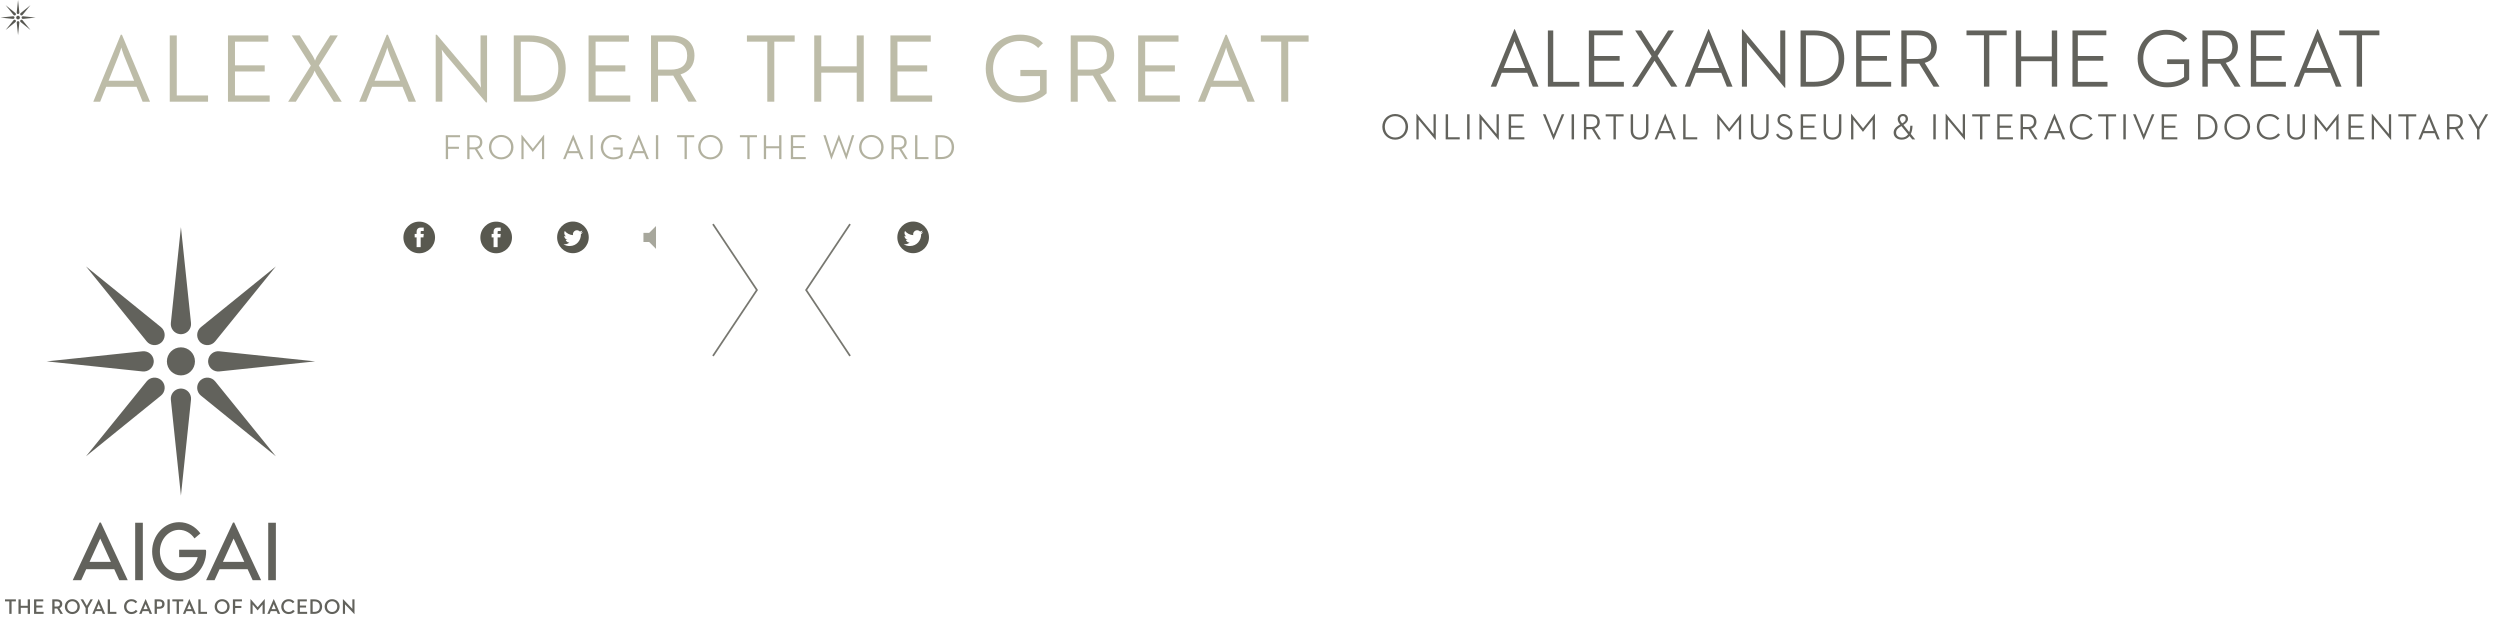
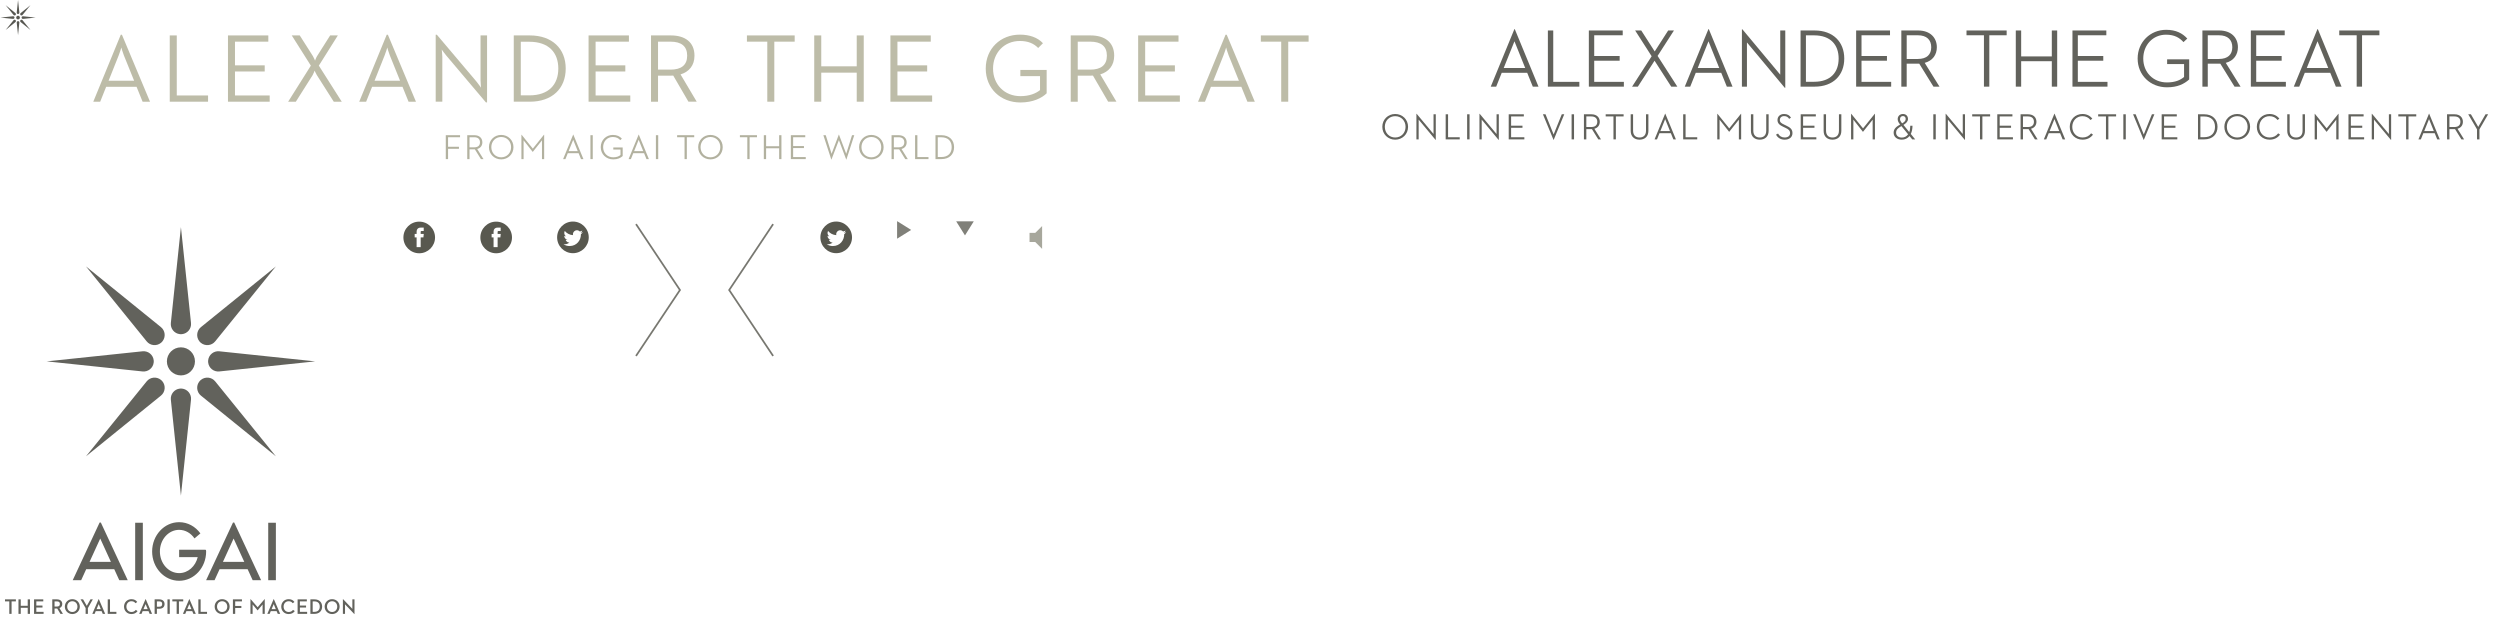
<svg xmlns="http://www.w3.org/2000/svg" version="1.1" x="0px" y="0px" viewBox="0 0 1422.274 353.485" style="enable-background:new 0 0 1422.274 353.485;" xml:space="preserve">
+   <g id="sprite_x5F_speaker">
+     <g id="graphics_5_">
+       <g>
+         <polygon style="fill:#A7A79C;" points="585.715,132.489 585.715,137.689 588.965,137.689 592.865,141.589 592.865,128.589      588.965,132.489    " />
+       </g>
+     </g>
+     <rect id="area_8_" x="579.487" y="125" style="opacity:0;fill:#CCCCCC;" width="19.778" height="20.085" />
+   </g>
+   <g id="sprite_x5F_arrow-down">
+     <g id="graphics_9_">
+       <polygon style="fill:#808079;" points="548.987,133.928 553.987,125.928 543.987,125.928   " />
+     </g>
+     <rect id="area_13_" x="543.237" y="125" style="opacity:0;fill:#CCCCCC;" width="12.25" height="9.75" />
+   </g>
+   <g id="sprite_x5F_arrow-up">
+     <g id="graphics_10_">
+       <polygon style="fill:#808079;" points="518.362,130.803 510.362,125.803 510.362,135.803   " />
+     </g>
+     <rect id="area_14_" x="509.612" y="125" style="opacity:0;fill:#CCCCCC;" width="9.625" height="11.625" />
+   </g>
  <g id="sprite_x5F_twitter">
    <g id="graphics">
-       <path style="fill:#58584F;" d="M519.502,126.043c-4.971,0-9,4.031-9,9.001c0,4.97,4.03,8.999,9,8.999c4.971,0,9-4.029,9-8.999    C528.501,130.073,524.472,126.043,519.502,126.043z M524.036,133.229c0.004,0.097,0.006,0.195,0.006,0.293    c0,2.998-2.281,6.454-6.453,6.454c-1.281,0-2.473-0.375-3.477-1.019c0.178,0.02,0.358,0.031,0.541,0.031    c1.063,0,2.041-0.363,2.817-0.971c-0.993-0.018-1.83-0.674-2.119-1.575c0.138,0.027,0.28,0.041,0.427,0.041    c0.207,0,0.407-0.027,0.597-0.079c-1.038-0.208-1.82-1.126-1.82-2.224c0-0.01,0-0.019,0-0.029c0.306,0.17,0.656,0.272,1.028,0.284    c-0.609-0.408-1.009-1.101-1.009-1.888c0-0.416,0.112-0.805,0.307-1.14c1.119,1.372,2.79,2.275,4.676,2.37    c-0.039-0.166-0.059-0.339-0.059-0.517c0-1.253,1.016-2.268,2.268-2.268c0.653,0,1.242,0.276,1.656,0.716    c0.517-0.101,1.002-0.291,1.441-0.55c-0.17,0.53-0.529,0.974-0.998,1.255c0.459-0.055,0.896-0.177,1.303-0.357    C524.864,132.509,524.479,132.909,524.036,133.229z" />
-     </g>
-     <rect id="area_6_" x="509.612" y="125" style="opacity:0;fill:#CCCCCC;" width="19.778" height="20.085" />
+       <path style="fill:#58584F;" d="M475.724,126.043c-4.971,0-9,4.031-9,9.001c0,4.97,4.03,8.999,9,8.999c4.971,0,9-4.029,9-8.999    C484.723,130.073,480.694,126.043,475.724,126.043z M480.258,133.229c0.004,0.097,0.006,0.195,0.006,0.293    c0,2.998-2.281,6.454-6.453,6.454c-1.281,0-2.473-0.375-3.477-1.019c0.178,0.02,0.358,0.031,0.541,0.031    c1.063,0,2.041-0.363,2.817-0.971c-0.992-0.018-1.83-0.674-2.119-1.575c0.138,0.027,0.281,0.041,0.427,0.041    c0.207,0,0.407-0.027,0.597-0.079c-1.038-0.208-1.82-1.126-1.82-2.224c0-0.01,0-0.019,0-0.029c0.306,0.17,0.656,0.272,1.028,0.284    c-0.609-0.408-1.009-1.101-1.009-1.888c0-0.416,0.112-0.805,0.307-1.14c1.119,1.372,2.79,2.275,4.676,2.37    c-0.039-0.166-0.059-0.339-0.059-0.517c0-1.253,1.016-2.268,2.268-2.268c0.653,0,1.242,0.276,1.656,0.716    c0.517-0.101,1.002-0.291,1.441-0.55c-0.17,0.53-0.529,0.974-0.998,1.255c0.459-0.055,0.896-0.177,1.303-0.357    C481.086,132.509,480.701,132.909,480.258,133.229z" />
+     </g>
+     <rect id="area_6_" x="465.834" y="125" style="opacity:0;fill:#CCCCCC;" width="19.778" height="20.085" />
  </g>
  <g id="sprite_x5F_previous">
    <g id="graphics_7_">
-       <polyline style="fill:none;stroke:#777770;" points="483.612,127.5 458.612,165 483.612,202.5   " />
-     </g>
-     <rect id="area_9_" x="456.612" y="125" style="opacity:0;fill:#CCCCCC;" width="29" height="80" />
+       <polyline style="fill:none;stroke:#777770;" points="439.834,127.5 414.834,165 439.834,202.5   " />
+     </g>
+     <rect id="area_9_" x="412.834" y="125" style="opacity:0;fill:#CCCCCC;" width="29" height="80" />
  </g>
  <g id="sprite_x5F_next">
    <g id="graphics_8_">
-       <polyline style="fill:none;stroke:#777770;" points="405.612,202.5 430.612,165 405.612,127.5   " />
-     </g>
-     <rect id="area_12_" x="403.612" y="125" style="opacity:0;fill:#CCCCCC;" width="29" height="80" />
-   </g>
-   <g id="sprite_x5F_speaker">
-     <g id="graphics_5_">
-       <g>
-         <polygon style="fill:#A7A79C;" points="366.062,132.489 366.062,137.689 369.312,137.689 373.212,141.589 373.212,128.589      369.312,132.489    " />
-       </g>
-     </g>
-     <rect id="area_8_" x="359.834" y="125" style="opacity:0;fill:#CCCCCC;" width="19.778" height="20.085" />
+       <polyline style="fill:none;stroke:#777770;" points="361.834,202.5 386.834,165 361.834,127.5   " />
+     </g>
+     <rect id="area_12_" x="359.834" y="125" style="opacity:0;fill:#CCCCCC;" width="29" height="80" />
  </g>
  <g id="sprite_x5F_twitter-hover">
    <g id="graphics_3_">
      <path style="fill:#58584F;" d="M325.946,126.043c-4.971,0-9,4.031-9,9.001c0,4.97,4.029,8.999,9,8.999c4.971,0,9-4.029,9-8.999    C334.945,130.073,330.916,126.043,325.946,126.043z M330.48,133.229c0.004,0.097,0.006,0.195,0.006,0.293    c0,2.998-2.281,6.454-6.453,6.454c-1.281,0-2.473-0.375-3.477-1.019c0.178,0.02,0.358,0.031,0.541,0.031    c1.063,0,2.041-0.363,2.817-0.971c-0.992-0.018-1.83-0.674-2.119-1.575c0.138,0.027,0.28,0.041,0.427,0.041    c0.207,0,0.407-0.027,0.597-0.079c-1.038-0.208-1.82-1.126-1.82-2.224c0-0.01,0-0.019,0-0.029c0.306,0.17,0.656,0.272,1.028,0.284    c-0.609-0.408-1.009-1.101-1.009-1.888c0-0.416,0.112-0.805,0.307-1.14c1.119,1.372,2.79,2.275,4.676,2.37    c-0.039-0.166-0.059-0.339-0.059-0.517c0-1.253,1.016-2.268,2.268-2.268c0.653,0,1.242,0.276,1.656,0.716    c0.517-0.101,1.002-0.291,1.441-0.55c-0.17,0.53-0.53,0.974-0.998,1.255c0.459-0.055,0.896-0.177,1.303-0.357    C331.308,132.509,330.923,132.909,330.48,133.229z" />
    </g>
    <rect id="area_7_" x="316.056" y="125" style="opacity:0;fill:#CCCCCC;" width="19.778" height="20.085" />
  </g>
  <g id="sprite_x5F_facebook_1_">
    <g id="graphics_39_">
      <path style="fill:#58584F;" d="M282.279,126.089c-4.971,0-9.001,4.031-9.001,9.001c0,4.97,4.03,8.999,9.001,8.999s9-4.029,9-8.999    C291.279,130.12,287.249,126.089,282.279,126.089z M284.661,135.052h-1.558c0,2.491,0,5.558,0,5.558h-2.311c0,0,0-3.036,0-5.558    h-1.098v-1.962h1.098v-1.271c0-0.91,0.432-2.331,2.332-2.331l1.71,0.007v1.906c0,0-1.04,0-1.242,0s-0.489,0.102-0.489,0.534v1.156    h1.76L284.661,135.052z" />
    </g>
    <rect id="area_5_" x="272.278" y="125" style="opacity:0;fill:#CCCCCC;" width="19.778" height="20.085" />
  </g>
  <g id="sprite_x5F_facebook-hover">
    <g id="graphics_2_">
      <path style="fill:#58584F;" d="M238.501,126.089c-4.971,0-9.001,4.031-9.001,9.001c0,4.97,4.03,8.999,9.001,8.999s9-4.029,9-8.999    C247.501,130.12,243.471,126.089,238.501,126.089z M240.883,135.052h-1.558c0,2.491,0,5.558,0,5.558h-2.311c0,0,0-3.036,0-5.558    h-1.098v-1.962h1.098v-1.271c0-0.91,0.432-2.331,2.332-2.331l1.71,0.007v1.906c0,0-1.04,0-1.242,0    c-0.202,0-0.489,0.102-0.489,0.534v1.156h1.76L240.883,135.052z" />
    </g>
    <rect id="area_4_" x="228.5" y="125" style="opacity:0;fill:#CCCCCC;" width="19.778" height="20.085" />
  </g>
  <g id="sprite_x5F_logo">
    <g id="graphics_13_">
      <g>
        <g>
          <rect x="76.902" y="297.396" style="fill:#62625C;" width="4.36" height="32.687" />
          <path style="fill:#62625C;" d="M56.662,297.287l-15.294,32.796h4.809l2.872-6.276h15.939l2.869,6.276h4.808l-15.294-32.796      H56.662z M50.943,319.665l6.076-13.287l6.073,13.287H50.943z" />
          <rect x="152.593" y="297.396" style="fill:#62625C;" width="4.356" height="32.687" />
          <path style="fill:#62625C;" d="M132.547,297.287l-15.291,32.796h4.808l2.869-6.276h15.937l2.872,6.276h4.811l-15.294-32.796      H132.547z M126.825,319.665l6.076-13.287l6.075,13.287H126.825z" />
          <path style="fill:#62625C;" d="M116.722,312.747c-0.925,0-14.809,0-14.809,0v4.194h10.575      c-1.256,5.247-5.514,9.109-10.575,9.109c-6.047,0-10.949-5.51-10.949-12.312c0-6.797,4.902-12.307,10.949-12.307      c3.565,0,6.731,1.919,8.73,4.885l3.362-2.857c-2.814-3.89-7.182-6.388-12.092-6.388c-8.486,0-15.365,7.462-15.365,16.668      c0,9.211,6.879,16.674,15.365,16.674s15.363-7.463,15.363-16.674C117.276,313.088,117.232,312.747,116.722,312.747z" />
        </g>
        <g>
          <path style="fill:#62625C;" d="M102.33,190.097c0.202,0.022,0.401,0.032,0.601,0.032c0.199,0,0.398-0.01,0.6-0.032      c3.169-0.332,5.467-3.171,5.136-6.338l-5.736-54.558l-5.734,54.558C96.865,186.926,99.165,189.765,102.33,190.097z" />
          <circle style="fill:#62625C;" cx="102.932" cy="205.589" r="7.986" />
          <path style="fill:#62625C;" d="M103.532,221.079c-0.202-0.02-0.401-0.03-0.6-0.03c-0.2,0-0.399,0.009-0.601,0.03      c-3.165,0.332-5.466,3.171-5.133,6.34l5.734,54.557l5.736-54.557C108.999,224.25,106.701,221.411,103.532,221.079z" />
          <path style="fill:#62625C;" d="M87.441,206.189c0.021-0.202,0.03-0.402,0.03-0.6c0-0.2-0.008-0.401-0.03-0.603      c-0.333-3.169-3.172-5.465-6.338-5.132l-54.559,5.734l54.559,5.733C84.269,211.656,87.108,209.358,87.441,206.189z" />
          <path style="fill:#62625C;" d="M118.422,204.986c-0.018,0.201-0.029,0.402-0.029,0.603c0,0.198,0.011,0.398,0.029,0.602      c0.333,3.167,3.173,5.465,6.338,5.131l54.559-5.733l-54.559-5.734C121.594,199.522,118.755,201.818,118.422,204.986z" />
          <path style="fill:#62625C;" d="M91.553,195.061c0.158-0.13,0.306-0.265,0.446-0.406c0.142-0.14,0.276-0.29,0.405-0.447      c2.005-2.476,1.621-6.107-0.851-8.111L48.92,151.574l34.522,42.632C85.447,196.682,89.078,197.064,91.553,195.061z" />
          <path style="fill:#62625C;" d="M114.313,216.116c-0.158,0.127-0.307,0.262-0.449,0.404c-0.14,0.139-0.274,0.289-0.405,0.448      c-2.003,2.476-1.618,6.105,0.854,8.109l42.633,34.524l-34.526-42.632C120.419,214.493,116.785,214.114,114.313,216.116z" />
          <path style="fill:#62625C;" d="M92,216.521c-0.141-0.142-0.289-0.277-0.446-0.404c-2.476-2.003-6.106-1.623-8.112,0.852      L48.92,259.601l42.634-34.524c2.472-2.004,2.856-5.633,0.851-8.109C92.276,216.811,92.142,216.66,92,216.521z" />
          <path style="fill:#62625C;" d="M113.864,194.656c0.142,0.141,0.291,0.276,0.449,0.406c2.472,2.003,6.109,1.621,8.107-0.855      l34.526-42.632l-42.633,34.524c-2.472,2.004-2.857,5.635-0.854,8.111C113.59,194.366,113.724,194.516,113.864,194.656z" />
        </g>
        <g>
          <path style="fill:#62625C;" d="M5.293,342.135H2.841v-1.154h6.201v1.154H6.59v7.1H5.293V342.135z" />
          <path style="fill:#62625C;" d="M15.764,340.981h1.3v8.254h-1.3v-3.446h-3.955v3.446h-1.3v-8.254h1.3v3.653h3.955V340.981z" />
          <path style="fill:#62625C;" d="M19.37,340.981h5.258v1.154H20.67v2.368h3.505v1.128H20.67v2.452h4.125v1.154H19.37V340.981z" />
          <path style="fill:#62625C;" d="M31.034,349.235h-1.297v-8.254h2.645c1.928,0,3.035,1.055,3.035,2.621      c0,1.154-0.571,1.98-1.601,2.355l1.988,3.278h-1.42l-1.845-3.048h-0.158h-1.348V349.235z M32.334,345.07      c1.226,0,1.735-0.485,1.735-1.469c0-0.993-0.521-1.467-1.735-1.467h-1.3v2.936H32.334z" />
          <path style="fill:#62625C;" d="M36.887,345.107c0-2.438,1.893-4.235,4.261-4.235c2.363,0,4.261,1.797,4.261,4.235      c0,2.441-1.898,4.237-4.261,4.237C38.779,349.344,36.887,347.547,36.887,345.107z M44.058,345.107      c0-1.746-1.202-3.057-2.911-3.057c-1.713,0-2.916,1.311-2.916,3.057c0,1.749,1.202,3.06,2.916,3.06      C42.856,348.167,44.058,346.856,44.058,345.107z" />
          <path style="fill:#62625C;" d="M45.831,340.981h1.434l2.113,3.702l2.071-3.702h1.362l-2.805,4.953v3.301h-1.298v-3.292      L45.831,340.981z" />
          <path style="fill:#62625C;" d="M57.817,347.691h-3.351l-0.643,1.543h-1.31l3.615-8.422h0.075l3.627,8.422h-1.372L57.817,347.691      z M54.943,346.553h2.401l-1.187-2.888L54.943,346.553z" />
          <path style="fill:#62625C;" d="M61.286,340.981h1.297v7.1h3.642v1.154h-4.939V340.981z" />
          <path style="fill:#62625C;" d="M70.561,345.107c0-2.438,1.856-4.235,4.21-4.235c1.53,0,2.589,0.596,3.303,1.603l-0.993,0.702      c-0.548-0.739-1.25-1.127-2.345-1.127c-1.637,0-2.827,1.311-2.827,3.057c0,1.786,1.214,3.06,2.874,3.06      c1.071,0,1.857-0.399,2.476-1.203l1.008,0.693c-0.848,1.128-1.931,1.687-3.531,1.687      C72.378,349.344,70.561,347.547,70.561,345.107z" />
          <path style="fill:#62625C;" d="M84.495,347.691h-3.35l-0.643,1.543h-1.31l3.619-8.422h0.071l3.63,8.422h-1.374L84.495,347.691z       M81.62,346.553h2.405l-1.191-2.888L81.62,346.553z" />
          <path style="fill:#62625C;" d="M89.265,349.235h-1.3v-8.254h2.624c1.928,0,3.035,1.068,3.035,2.671      c0,1.639-1.119,2.669-3.035,2.669h-1.325V349.235z M90.542,345.167c1.226,0,1.731-0.508,1.731-1.515      c0-1.021-0.517-1.517-1.731-1.517h-1.277v3.032H90.542z" />
          <path style="fill:#62625C;" d="M95.278,340.981h1.3v8.254h-1.3V340.981z" />
          <path style="fill:#62625C;" d="M100.497,342.135h-2.452v-1.154h6.201v1.154h-2.452v7.1h-1.298V342.135z" />
          <path style="fill:#62625C;" d="M109.376,347.691h-3.351l-0.646,1.543h-1.312l3.618-8.422h0.074l3.628,8.422h-1.37      L109.376,347.691z M106.496,346.553h2.404l-1.19-2.888L106.496,346.553z" />
          <path style="fill:#62625C;" d="M112.845,340.981h1.298v7.1h3.642v1.154h-4.94V340.981z" />
          <path style="fill:#62625C;" d="M122.118,345.107c0-2.438,1.891-4.235,4.26-4.235c2.369,0,4.261,1.797,4.261,4.235      c0,2.441-1.893,4.237-4.261,4.237C124.009,349.344,122.118,347.547,122.118,345.107z M129.291,345.107      c0-1.746-1.201-3.057-2.913-3.057c-1.711,0-2.912,1.311-2.912,3.057c0,1.749,1.201,3.06,2.912,3.06      C128.09,348.167,129.291,346.856,129.291,345.107z" />
          <path style="fill:#62625C;" d="M132.508,340.981h5.144v1.154h-3.847v2.597h3.508v1.154h-3.508v3.35h-1.297V340.981z" />
          <path style="fill:#62625C;" d="M142.482,340.813h0.063l4.029,4.648l3.984-4.648h0.06v8.422h-1.226v-5.352l-2.818,3.361h-0.059      l-2.803-3.361v5.352h-1.23V340.813z" />
          <path style="fill:#62625C;" d="M157.383,347.691h-3.35l-0.643,1.543h-1.309l3.616-8.422h0.075l3.629,8.422h-1.374      L157.383,347.691z M154.506,346.553h2.404l-1.187-2.888L154.506,346.553z" />
          <path style="fill:#62625C;" d="M160.002,345.107c0-2.438,1.857-4.235,4.21-4.235c1.53,0,2.586,0.596,3.303,1.603l-0.997,0.702      c-0.547-0.739-1.249-1.127-2.341-1.127c-1.64,0-2.83,1.311-2.83,3.057c0,1.786,1.215,3.06,2.878,3.06      c1.069,0,1.86-0.399,2.479-1.203l1.005,0.693c-0.85,1.128-1.928,1.687-3.532,1.687      C161.822,349.344,160.002,347.547,160.002,345.107z" />
          <path style="fill:#62625C;" d="M169.309,340.981h5.258v1.154h-3.958v2.368h3.509v1.128h-3.509v2.452h4.127v1.154h-5.427V340.981      z" />
          <path style="fill:#62625C;" d="M176.587,340.981h2.332c2.69,0,4.344,1.688,4.344,4.126c0,2.441-1.639,4.128-4.344,4.128h-2.332      V340.981z M178.842,348.081c2.14,0,3.071-1.225,3.071-2.975c0-1.746-0.931-2.972-3.071-2.972h-0.957v5.947H178.842z" />
          <path style="fill:#62625C;" d="M184.687,345.107c0-2.438,1.893-4.235,4.261-4.235c2.365,0,4.261,1.797,4.261,4.235      c0,2.441-1.896,4.237-4.261,4.237C186.579,349.344,184.687,347.547,184.687,345.107z M191.858,345.107      c0-1.746-1.199-3.057-2.91-3.057c-1.714,0-2.917,1.311-2.917,3.057c0,1.749,1.203,3.06,2.917,3.06      C190.658,348.167,191.858,346.856,191.858,345.107z" />
          <path style="fill:#62625C;" d="M196.288,343.81v5.425h-1.217v-8.376h0.102l5.29,5.547v-5.425h1.214v8.376h-0.096L196.288,343.81      z" />
        </g>
      </g>
    </g>
    <rect id="area_3_" y="125" style="opacity:0;fill:#CCCCCC;" width="204.5" height="228.485" />
  </g>
  <g id="sprite_x5F_title">
    <g id="graphics_4_">
      <g>
        <path style="fill:#62625C;" d="M868.827,41.399h-14.475l-3.149,7.896h-3.102l13.441-32.71h0.235l13.488,32.71h-3.243     L868.827,41.399z M855.48,38.673h12.219l-6.11-15.18L855.48,38.673z" />
        <path style="fill:#62625C;" d="M880.601,17.337h3.055v29.232h14.851v2.726h-17.906V17.337z" />
        <path style="fill:#62625C;" d="M903.908,17.337h19.269v2.726h-16.214v11.796h14.475v2.679h-14.475v12.031h16.872v2.726h-19.927     V17.337z" />
        <path style="fill:#62625C;" d="M930.242,17.337h3.478l7.66,11.937l7.661-11.937h3.29l-9.305,14.475l11.232,17.483h-3.478     l-9.493-14.757l-9.493,14.757h-3.29L939.641,32L930.242,17.337z" />
        <path style="fill:#62625C;" d="M979.215,41.399h-14.475l-3.149,7.896h-3.102l13.441-32.71h0.235l13.488,32.71h-3.243     L979.215,41.399z M965.867,38.673h12.219l-6.11-15.18L965.867,38.673z" />
        <path style="fill:#62625C;" d="M993.855,24.151v25.143h-2.867V16.679h0.282l21.525,25.801V17.337h2.867v32.616h-0.282     L993.855,24.151z" />
        <path style="fill:#62625C;" d="M1024.353,17.337h7.99c10.574,0,16.872,6.533,16.872,15.979c0,9.446-6.251,15.979-16.872,15.979     h-7.99V17.337z M1032.061,46.522c9.447,0,13.958-5.452,13.958-13.206c0-7.755-4.512-13.206-13.958-13.206h-4.653v26.412H1032.061     z" />
        <path style="fill:#62625C;" d="M1055.979,17.337h19.269v2.726h-16.214v11.796h14.475v2.679h-14.475v12.031h16.872v2.726h-19.927     V17.337z" />
        <path style="fill:#62625C;" d="M1084.738,49.295h-3.055V17.337h9.54c6.909,0,10.668,4.136,10.668,9.54     c0,4.324-2.444,7.707-6.909,8.883l8.412,13.535h-3.431l-8.083-13.065h-0.752h-6.392V49.295z M1091.036,33.551     c5.217,0,7.661-2.585,7.661-6.674c0-4.136-2.491-6.815-7.661-6.815h-6.297v13.488H1091.036z" />
        <path style="fill:#62625C;" d="M1128.682,20.063h-9.916v-2.726h22.84v2.726h-9.869v29.232h-3.055V20.063z" />
        <path style="fill:#62625C;" d="M1167.296,17.337h3.055v31.958h-3.055V34.82h-17.436v14.475h-3.055V17.337h3.055v14.757h17.436     V17.337z" />
        <path style="fill:#62625C;" d="M1179.042,17.337h19.269v2.726h-16.214v11.796h14.475v2.679h-14.475v12.031h16.872v2.726h-19.927     V17.337z" />
        <path style="fill:#62625C;" d="M1216.124,33.316c0-9.446,7.238-16.355,16.214-16.355c5.593,0,9.305,1.974,12.031,4.982     l-2.162,2.021c-2.209-2.444-5.029-4.23-9.964-4.23c-7.425,0-12.924,5.828-12.924,13.582c0,7.754,5.593,13.582,13.488,13.582     c4.7,0,7.66-1.363,9.728-3.102v-7.332h-9.634v-2.726h12.548v11.467c-2.914,2.585-6.627,4.465-12.642,4.465     C1223.409,49.671,1216.124,42.809,1216.124,33.316z" />
        <path style="fill:#62625C;" d="M1256.022,49.295h-3.055V17.337h9.54c6.909,0,10.668,4.136,10.668,9.54     c0,4.324-2.444,7.707-6.909,8.883l8.413,13.535h-3.431l-8.083-13.065h-0.752h-6.392V49.295z M1262.319,33.551     c5.217,0,7.661-2.585,7.661-6.674c0-4.136-2.491-6.815-7.661-6.815h-6.297v13.488H1262.319z" />
        <path style="fill:#62625C;" d="M1280.528,17.337h19.268v2.726h-16.214v11.796h14.475v2.679h-14.475v12.031h16.872v2.726h-19.927     V17.337z" />
        <path style="fill:#62625C;" d="M1325.693,41.399h-14.475l-3.149,7.896h-3.102l13.441-32.71h0.235l13.488,32.71h-3.243     L1325.693,41.399z M1312.346,38.673h12.219l-6.11-15.18L1312.346,38.673z" />
        <path style="fill:#62625C;" d="M1340.738,20.063h-9.916v-2.726h22.84v2.726h-9.869v29.232h-3.055V20.063z" />
        <path style="fill:#62625C;" d="M786.412,72.156c0-4.22,3.275-7.307,7.328-7.307c4.052,0,7.328,3.086,7.328,7.307     c0,4.22-3.275,7.307-7.328,7.307C789.687,79.463,786.412,76.377,786.412,72.156z M799.639,72.156c0-3.464-2.498-6.068-5.9-6.068     c-3.401,0-5.9,2.604-5.9,6.068c0,3.464,2.499,6.068,5.9,6.068C797.141,78.224,799.639,75.621,799.639,72.156z" />
        <path style="fill:#62625C;" d="M807.09,68.062v11.233h-1.281V64.724h0.126l9.616,11.527V65.018h1.281v14.571h-0.126     L807.09,68.062z" />
        <path style="fill:#62625C;" d="M822.456,65.018h1.365v13.06h6.635v1.218h-8V65.018z" />
        <path style="fill:#62625C;" d="M834.663,65.018h1.386v14.277h-1.386V65.018z" />
        <path style="fill:#62625C;" d="M842.953,68.062v11.233h-1.281V64.724h0.126l9.616,11.527V65.018h1.281v14.571h-0.126     L842.953,68.062z" />
        <path style="fill:#62625C;" d="M858.319,65.018h8.608v1.218h-7.244v5.27h6.467v1.197h-6.467v5.375h7.538v1.218h-8.902V65.018z" />
        <path style="fill:#62625C;" d="M877.786,65.018h1.47l4.619,11.485l4.64-11.485h1.407l-6.026,14.571h-0.084L877.786,65.018z" />
        <path style="fill:#62625C;" d="M894.1,65.018h1.386v14.277H894.1V65.018z" />
        <path style="fill:#62625C;" d="M902.475,79.295h-1.365V65.018h4.262c3.086,0,4.766,1.848,4.766,4.262     c0,1.932-1.092,3.443-3.086,3.968l3.758,6.047h-1.533l-3.611-5.837h-0.336h-2.855V79.295z M905.288,72.261     c2.331,0,3.422-1.155,3.422-2.981c0-1.848-1.113-3.044-3.422-3.044h-2.813v6.026H905.288z" />
        <path style="fill:#62625C;" d="M917.916,66.235h-4.43v-1.218h10.204v1.218h-4.409v13.06h-1.365V66.235z" />
        <path style="fill:#62625C;" d="M927.712,74.445v-9.427h1.365v9.322c0,2.583,1.449,3.884,3.674,3.884     c2.247,0,3.674-1.302,3.674-3.884v-9.322h1.365v9.427c0,3.317-2.163,5.018-5.039,5.018     C929.875,79.463,927.712,77.762,927.712,74.445z" />
        <path style="fill:#62625C;" d="M950.561,75.768h-6.467l-1.407,3.527h-1.386l6.005-14.613h0.105l6.026,14.613h-1.449     L950.561,75.768z M944.598,74.55h5.459l-2.729-6.782L944.598,74.55z" />
        <path style="fill:#62625C;" d="M957.574,65.018h1.365v13.06h6.635v1.218h-8V65.018z" />
        <path style="fill:#62625C;" d="M976.978,64.724h0.084l6.719,8.314l6.677-8.314h0.105v14.571h-1.302V68.083l-5.48,6.887h-0.084     l-5.417-6.887v11.212h-1.302V64.724z" />
        <path style="fill:#62625C;" d="M996.117,74.445v-9.427h1.365v9.322c0,2.583,1.449,3.884,3.674,3.884     c2.247,0,3.674-1.302,3.674-3.884v-9.322h1.365v9.427c0,3.317-2.163,5.018-5.039,5.018     C998.28,79.463,996.117,77.762,996.117,74.445z" />
        <path style="fill:#62625C;" d="M1011.544,75.978c0.756,1.428,2.058,2.247,3.737,2.247c1.953,0,3.107-0.966,3.107-2.457     c0-1.575-0.966-2.268-2.688-3.065l-1.155-0.546c-2.058-0.966-3.317-1.911-3.317-3.905c0-2.037,1.596-3.401,3.737-3.401     c1.848,0,3.065,0.672,3.947,2.1l-1.05,0.672c-0.63-1.071-1.554-1.575-2.876-1.575c-1.449,0-2.415,0.903-2.415,2.163     c0,1.365,0.777,1.89,2.52,2.709l1.134,0.546c2.289,1.071,3.527,2.121,3.527,4.262c0,2.352-1.785,3.737-4.451,3.737     c-2.331,0-3.989-1.134-4.913-2.877L1011.544,75.978z" />
        <path style="fill:#62625C;" d="M1024.436,65.018h8.608v1.218h-7.244v5.27h6.467v1.197h-6.467v5.375h7.538v1.218h-8.902V65.018z" />
        <path style="fill:#62625C;" d="M1037.481,74.445v-9.427h1.365v9.322c0,2.583,1.449,3.884,3.674,3.884     c2.247,0,3.674-1.302,3.674-3.884v-9.322h1.365v9.427c0,3.317-2.163,5.018-5.039,5.018     C1039.643,79.463,1037.481,77.762,1037.481,74.445z" />
        <path style="fill:#62625C;" d="M1053.092,64.724h0.084l6.719,8.314l6.677-8.314h0.105v14.571h-1.302V68.083l-5.48,6.887h-0.084     l-5.417-6.887v11.212h-1.302V64.724z" />
        <path style="fill:#62625C;" d="M1086.186,75.138c0.378-0.987,0.588-2.205,0.588-3.611h1.26c0,1.869-0.357,3.443-0.966,4.682     l2.499,3.086h-1.68l-1.554-1.911c-1.071,1.344-2.604,2.079-4.388,2.079c-2.708,0-4.64-1.575-4.64-3.968     c0-2.373,1.701-3.506,3.695-4.661l-0.252-0.315c-0.819-1.008-1.134-1.89-1.134-2.792c0-1.617,1.197-2.877,3.003-2.877     c1.764,0,2.855,1.218,2.855,2.835c0,1.386-1.05,2.436-2.583,3.38L1086.186,75.138z M1081.735,71.736     c-1.785,1.008-3.023,1.911-3.023,3.758c0,1.701,1.365,2.771,3.233,2.771c1.533,0,2.75-0.651,3.59-1.869L1081.735,71.736z      M1084.171,67.684c0-0.945-0.588-1.659-1.554-1.659c-1.029,0-1.68,0.714-1.68,1.701c0,0.735,0.336,1.365,0.84,1.995l0.378,0.462     C1083.352,69.469,1084.171,68.776,1084.171,67.684z" />
        <path style="fill:#62625C;" d="M1099.879,65.018h1.386v14.277h-1.386V65.018z" />
        <path style="fill:#62625C;" d="M1108.17,68.062v11.233h-1.281V64.724h0.126l9.616,11.527V65.018h1.281v14.571h-0.126     L1108.17,68.062z" />
        <path style="fill:#62625C;" d="M1126.429,66.235h-4.43v-1.218h10.204v1.218h-4.409v13.06h-1.365V66.235z" />
        <path style="fill:#62625C;" d="M1136.276,65.018h8.609v1.218h-7.244v5.27h6.467v1.197h-6.467v5.375h7.538v1.218h-8.903V65.018z" />
        <path style="fill:#62625C;" d="M1150.887,79.295h-1.365V65.018h4.262c3.087,0,4.766,1.848,4.766,4.262     c0,1.932-1.092,3.443-3.086,3.968l3.758,6.047h-1.533l-3.611-5.837h-0.336h-2.855V79.295z M1153.701,72.261     c2.33,0,3.422-1.155,3.422-2.981c0-1.848-1.113-3.044-3.422-3.044h-2.813v6.026H1153.701z" />
        <path style="fill:#62625C;" d="M1172.018,75.768h-6.467l-1.407,3.527h-1.385l6.005-14.613h0.105l6.026,14.613h-1.448     L1172.018,75.768z M1166.056,74.55h5.459l-2.729-6.782L1166.056,74.55z" />
        <path style="fill:#62625C;" d="M1177.503,72.156c0-4.241,3.17-7.307,7.223-7.307c2.415,0,4.325,0.987,5.606,2.667l-1.05,0.756     c-1.071-1.386-2.583-2.184-4.577-2.184c-3.317,0-5.774,2.604-5.774,6.068c0,3.506,2.498,6.068,5.879,6.068     c2.057,0,3.716-0.861,4.85-2.373l1.071,0.756c-1.407,1.848-3.401,2.855-5.963,2.855     C1180.673,79.463,1177.482,76.398,1177.503,72.156z" />
        <path style="fill:#62625C;" d="M1198.101,66.235h-4.43v-1.218h10.204v1.218h-4.409v13.06h-1.365V66.235z" />
        <path style="fill:#62625C;" d="M1207.99,65.018h1.385v14.277h-1.385V65.018z" />
        <path style="fill:#62625C;" d="M1213.522,65.018h1.47l4.619,11.485l4.64-11.485h1.407l-6.026,14.571h-0.084L1213.522,65.018z" />
        <path style="fill:#62625C;" d="M1229.794,65.018h8.608v1.218h-7.244v5.27h6.467v1.197h-6.467v5.375h7.538v1.218h-8.902V65.018z" />
        <path style="fill:#62625C;" d="M1250.458,65.018h3.569c4.724,0,7.538,2.918,7.538,7.139c0,4.22-2.793,7.139-7.538,7.139h-3.569     V65.018z M1253.901,78.056c4.22,0,6.236-2.436,6.236-5.9c0-3.464-2.016-5.9-6.236-5.9h-2.078v11.8H1253.901z" />
        <path style="fill:#62625C;" d="M1265.452,72.156c0-4.22,3.275-7.307,7.328-7.307c4.052,0,7.328,3.086,7.328,7.307     c0,4.22-3.275,7.307-7.328,7.307C1268.727,79.463,1265.452,76.377,1265.452,72.156z M1278.679,72.156     c0-3.464-2.498-6.068-5.9-6.068c-3.401,0-5.9,2.604-5.9,6.068c0,3.464,2.499,6.068,5.9,6.068     C1276.181,78.224,1278.679,75.621,1278.679,72.156z" />
        <path style="fill:#62625C;" d="M1283.925,72.156c0-4.241,3.17-7.307,7.223-7.307c2.414,0,4.325,0.987,5.606,2.667l-1.05,0.756     c-1.071-1.386-2.583-2.184-4.577-2.184c-3.317,0-5.774,2.604-5.774,6.068c0,3.506,2.499,6.068,5.879,6.068     c2.058,0,3.716-0.861,4.85-2.373l1.071,0.756c-1.407,1.848-3.401,2.855-5.963,2.855     C1287.096,79.463,1283.904,76.398,1283.925,72.156z" />
        <path style="fill:#62625C;" d="M1301.238,74.445v-9.427h1.365v9.322c0,2.583,1.449,3.884,3.674,3.884     c2.247,0,3.674-1.302,3.674-3.884v-9.322h1.365v9.427c0,3.317-2.163,5.018-5.039,5.018     C1303.4,79.463,1301.238,77.762,1301.238,74.445z" />
        <path style="fill:#62625C;" d="M1316.849,64.724h0.084l6.719,8.314l6.677-8.314h0.105v14.571h-1.302V68.083l-5.48,6.887h-0.084     l-5.417-6.887v11.212h-1.302V64.724z" />
        <path style="fill:#62625C;" d="M1336.072,65.018h8.608v1.218h-7.244v5.27h6.467v1.197h-6.467v5.375h7.538v1.218h-8.902V65.018z" />
        <path style="fill:#62625C;" d="M1350.599,68.062v11.233h-1.281V64.724h0.126l9.616,11.527V65.018h1.281v14.571h-0.126     L1350.599,68.062z" />
        <path style="fill:#62625C;" d="M1368.859,66.235h-4.43v-1.218h10.204v1.218h-4.409v13.06h-1.365V66.235z" />
        <path style="fill:#62625C;" d="M1385.128,75.768h-6.467l-1.407,3.527h-1.386l6.005-14.613h0.105l6.026,14.613h-1.449     L1385.128,75.768z M1379.166,74.55h5.459l-2.729-6.782L1379.166,74.55z" />
        <path style="fill:#62625C;" d="M1393.506,79.295h-1.365V65.018h4.262c3.087,0,4.766,1.848,4.766,4.262     c0,1.932-1.092,3.443-3.086,3.968l3.758,6.047h-1.533l-3.611-5.837h-0.336h-2.855V79.295z M1396.32,72.261     c2.331,0,3.422-1.155,3.422-2.981c0-1.848-1.113-3.044-3.422-3.044h-2.813v6.026H1396.32z" />
        <path style="fill:#62625C;" d="M1404.198,65.018h1.533l4.157,7.181l4.157-7.181h1.47l-4.934,8.545v5.732h-1.386v-5.711     L1404.198,65.018z" />
      </g>
    </g>
    <rect id="area_1_" x="777.774" style="opacity:0;fill:#CCCCCC;" width="644.5" height="91" />
  </g>
  <g id="sprite_x5F_title-intro">
    <g id="graphics_6_">
      <g>
        <path style="fill:#BDBCA8;" d="M68.707,19.764h0.665l15.97,38.095h-4.214l-3.438-8.484h-17.3l-3.383,8.484h-3.936L68.707,19.764z      M76.304,45.936L70.482,31.52c-0.721-1.775-1.442-4.381-1.442-4.492c-0.055,0.111-0.776,2.717-1.497,4.436l-5.767,14.473H76.304z     " />
        <path style="fill:#BDBCA8;" d="M96.572,20.151h3.993V54.31h17.799v3.549H96.572V20.151z" />
        <path style="fill:#BDBCA8;" d="M129.693,20.151h22.956V23.7h-18.964v13.475h16.912v3.493h-16.912V54.31h19.74v3.549h-23.732     V20.151z" />
        <path style="fill:#BDBCA8;" d="M176.847,37.342l-10.868-17.191h4.547l7.486,11.756c0.609,0.998,1.22,2.606,1.22,2.606     s0.554-1.664,1.164-2.606l7.431-11.756h4.38l-10.813,17.191l13.031,20.517h-4.547l-9.592-15.083     c-0.555-0.887-1.22-2.384-1.275-2.606c-0.056,0.056-0.61,1.664-1.165,2.606l-9.537,15.083h-4.381L176.847,37.342z" />
        <path style="fill:#BDBCA8;" d="M220.005,19.764h0.665l15.97,38.095h-4.214l-3.438-8.484h-17.301l-3.383,8.484h-3.937     L220.005,19.764z M227.602,45.936L221.78,31.52c-0.721-1.775-1.441-4.381-1.441-4.492c-0.056,0.111-0.776,2.717-1.497,4.436     l-5.768,14.473H227.602z" />
        <path style="fill:#BDBCA8;" d="M253.915,31.63c-0.998-1.164-2.44-3.161-2.606-3.438c0,0.276,0.333,2.717,0.333,4.214v25.452     h-3.771V19.764h0.666l22.513,26.616c0.998,1.22,2.439,3.271,2.607,3.493c0-0.111-0.277-2.662-0.277-4.27V20.151h3.715v38.095     h-0.665L253.915,31.63z" />
        <path style="fill:#BDBCA8;" d="M292.286,20.151h9.149c12.588,0,20.406,7.431,20.406,18.853c0,11.423-7.764,18.854-20.406,18.854     h-9.149V20.151z M301.158,54.254c11.145,0,16.469-6.267,16.469-15.249c0-8.983-5.323-15.249-16.469-15.249h-4.879v30.498H301.158     z" />
        <path style="fill:#BDBCA8;" d="M334.844,20.151h22.957V23.7h-18.964v13.475h16.912v3.493h-16.912V54.31h19.74v3.549h-23.733     V20.151z" />
        <path style="fill:#BDBCA8;" d="M370.366,20.151h11.312c7.874,0,13.419,3.716,13.419,11.534c0,5.545-3.05,9.149-7.93,10.647     l9.205,15.526h-4.714l-8.649-14.861c-0.555,0.056-1.165,0.056-1.775,0.056h-6.876v14.806h-3.993V20.151z M381.457,39.615     c6.154,0,9.482-2.606,9.482-7.93c0-5.435-3.382-7.985-9.482-7.985h-7.098v15.915H381.457z" />
        <path style="fill:#BDBCA8;" d="M436.519,23.7H424.93v-3.549h27.171V23.7h-11.589v34.158h-3.993V23.7z" />
        <path style="fill:#BDBCA8;" d="M463.225,20.151h3.992V37.73h20.184V20.151h3.992v37.707h-3.992V41.334h-20.184v16.524h-3.992     V20.151z" />
        <path style="fill:#BDBCA8;" d="M506.565,20.151h22.957V23.7h-18.964v13.475h16.912v3.493h-16.912V54.31h19.74v3.549h-23.733     V20.151z" />
        <path style="fill:#BDBCA8;" d="M560.796,39.005c0-11.367,8.429-19.297,19.407-19.297c5.435,0,10.037,1.553,13.143,4.88     l-2.718,2.717c-2.44-2.551-5.767-3.992-10.425-3.992c-8.872,0-15.248,6.709-15.248,15.692c0,8.983,6.432,15.692,15.581,15.692     c5.157,0,8.816-1.553,11.146-3.438v-7.93h-11.201v-3.549h14.972v13.308c-2.772,2.718-7.818,5.213-14.916,5.213     C569.28,58.302,560.796,50.372,560.796,39.005z" />
        <path style="fill:#BDBCA8;" d="M609.144,20.151h11.312c7.874,0,13.419,3.716,13.419,11.534c0,5.545-3.05,9.149-7.93,10.647     l9.205,15.526h-4.714l-8.649-14.861c-0.555,0.056-1.165,0.056-1.774,0.056h-6.876v14.806h-3.993V20.151z M620.235,39.615     c6.154,0,9.482-2.606,9.482-7.93c0-5.435-3.382-7.985-9.482-7.985h-7.097v15.915H620.235z" />
        <path style="fill:#BDBCA8;" d="M647.505,20.151h22.956V23.7h-18.964v13.475h16.912v3.493h-16.912V54.31h19.74v3.549h-23.732     V20.151z" />
        <path style="fill:#BDBCA8;" d="M697.227,19.764h0.666l15.97,38.095h-4.215l-3.438-8.484h-17.301l-3.382,8.484h-3.938     L697.227,19.764z M704.825,45.936l-5.823-14.416c-0.721-1.775-1.441-4.381-1.441-4.492c-0.056,0.111-0.776,2.717-1.497,4.436     l-5.767,14.473H704.825z" />
        <path style="fill:#BDBCA8;" d="M728.896,23.7h-11.589v-3.549h27.17V23.7h-11.589v34.158h-3.992V23.7z" />
      </g>
      <g>
        <g>
          <path style="fill:#B2B19F;" d="M253.606,76.915h8.122v1.16h-6.822v5.421h6.202v1.16h-6.202v5.861h-1.3V76.915z" />
          <path style="fill:#B2B19F;" d="M267.119,90.518h-1.3V76.915h4.061c2.94,0,4.541,1.76,4.541,4.061c0,1.84-1.04,3.28-2.941,3.781      l3.581,5.761h-1.46l-3.44-5.561h-0.32h-2.721V90.518z M269.799,83.816c2.221,0,3.261-1.1,3.261-2.841      c0-1.761-1.06-2.901-3.261-2.901h-2.681v5.741H269.799z" />
          <path style="fill:#B2B19F;" d="M278.158,83.716c0-4.021,3.121-6.961,6.981-6.961c3.861,0,6.981,2.941,6.981,6.961      c0,4.021-3.121,6.961-6.981,6.961C281.279,90.678,278.158,87.737,278.158,83.716z M290.761,83.716      c0-3.301-2.38-5.781-5.621-5.781c-3.241,0-5.621,2.48-5.621,5.781c0,3.301,2.38,5.781,5.621,5.781      C288.38,89.498,290.761,87.017,290.761,83.716z" />
          <path style="fill:#B2B19F;" d="M296.636,76.635h0.08l6.401,7.922l6.361-7.922h0.1v13.883h-1.24V79.835l-5.221,6.562h-0.08      l-5.161-6.562v10.682h-1.24V76.635z" />
          <path style="fill:#B2B19F;" d="M329.177,87.157h-6.161l-1.34,3.361h-1.32l5.721-13.923h0.1l5.741,13.923h-1.38L329.177,87.157z       M323.496,85.997h5.201l-2.6-6.461L323.496,85.997z" />
          <path style="fill:#B2B19F;" d="M335.899,76.915h1.32v13.603h-1.32V76.915z" />
          <path style="fill:#B2B19F;" d="M341.767,83.716c0-4.021,3.08-6.961,6.901-6.961c2.38,0,3.961,0.84,5.121,2.121l-0.92,0.86      c-0.94-1.04-2.14-1.8-4.241-1.8c-3.161,0-5.501,2.48-5.501,5.781c0,3.301,2.38,5.781,5.741,5.781c2,0,3.261-0.58,4.141-1.32      v-3.121h-4.101v-1.16h5.341v4.881c-1.24,1.101-2.82,1.9-5.381,1.9C344.868,90.678,341.767,87.757,341.767,83.716z" />
          <path style="fill:#B2B19F;" d="M366.422,87.157h-6.161l-1.34,3.361h-1.32l5.721-13.923h0.1l5.741,13.923h-1.38L366.422,87.157z       M360.741,85.997h5.201l-2.601-6.461L360.741,85.997z" />
          <path style="fill:#B2B19F;" d="M373.145,76.915h1.32v13.603h-1.32V76.915z" />
          <path style="fill:#B2B19F;" d="M389.445,78.075h-4.221v-1.16h9.722v1.16h-4.201v12.443h-1.3V78.075z" />
          <path style="fill:#B2B19F;" d="M397.198,83.716c0-4.021,3.121-6.961,6.982-6.961c3.861,0,6.981,2.941,6.981,6.961      c0,4.021-3.121,6.961-6.981,6.961C400.318,90.678,397.198,87.737,397.198,83.716z M409.8,83.716c0-3.301-2.38-5.781-5.621-5.781      c-3.241,0-5.621,2.48-5.621,5.781c0,3.301,2.38,5.781,5.621,5.781C407.42,89.498,409.8,87.017,409.8,83.716z" />
          <path style="fill:#B2B19F;" d="M425.158,78.075h-4.221v-1.16h9.722v1.16h-4.201v12.443h-1.3V78.075z" />
          <path style="fill:#B2B19F;" d="M443.264,76.915h1.3v13.603h-1.3v-6.161h-7.422v6.161h-1.3V76.915h1.3v6.281h7.422V76.915z" />
          <path style="fill:#B2B19F;" d="M449.919,76.915h8.202v1.16h-6.901v5.021h6.162v1.14h-6.162v5.121h7.182v1.16h-8.482V76.915z" />
          <path style="fill:#B2B19F;" d="M468.418,76.915h1.36l3.321,10.582l4.101-10.902h0.1l4.121,10.902l3.301-10.582h1.28      l-4.481,13.863h-0.1l-4.161-11.062l-4.241,11.062h-0.08L468.418,76.915z" />
          <path style="fill:#B2B19F;" d="M488.739,83.716c0-4.021,3.121-6.961,6.982-6.961c3.861,0,6.981,2.941,6.981,6.961      c0,4.021-3.121,6.961-6.981,6.961C491.859,90.678,488.739,87.737,488.739,83.716z M501.341,83.716      c0-3.301-2.38-5.781-5.621-5.781c-3.241,0-5.621,2.48-5.621,5.781c0,3.301,2.38,5.781,5.621,5.781      C498.961,89.498,501.341,87.017,501.341,83.716z" />
          <path style="fill:#B2B19F;" d="M508.517,90.518h-1.3V76.915h4.061c2.94,0,4.541,1.76,4.541,4.061c0,1.84-1.04,3.28-2.941,3.781      l3.581,5.761h-1.461l-3.441-5.561h-0.32h-2.721V90.518z M511.197,83.816c2.221,0,3.261-1.1,3.261-2.841      c0-1.761-1.06-2.901-3.261-2.901h-2.68v5.741H511.197z" />
          <path style="fill:#B2B19F;" d="M520.608,76.915h1.3v12.442h6.321v1.16h-7.622V76.915z" />
          <path style="fill:#B2B19F;" d="M532.203,76.915h3.401c4.501,0,7.182,2.781,7.182,6.801c0,4.021-2.661,6.802-7.182,6.802h-3.401      V76.915z M535.483,89.337c4.021,0,5.941-2.32,5.941-5.621c0-3.301-1.92-5.621-5.941-5.621h-1.98v11.242H535.483z" />
        </g>
      </g>
    </g>
    <rect id="area_10_" x="44.912" style="opacity:0;fill:#CCCCCC;" width="708.862" height="101" />
  </g>
  <g id="sprite_x5F_logo-small">
    <g id="graphics_1_">
      <path style="fill:#585852;" d="M10.186,7.972c0.026,0.003,0.052,0.004,0.079,0.004c0.026,0,0.052-0.002,0.078-0.004    c0.415-0.043,0.716-0.415,0.672-0.83L10.264,0L9.514,7.142C9.47,7.557,9.771,7.929,10.186,7.972z M10.264,8.955    c-0.578,0-1.046,0.468-1.046,1.045c0,0.577,0.468,1.046,1.046,1.046c0.577,0,1.046-0.469,1.046-1.046    C11.31,9.423,10.842,8.955,10.264,8.955z M10.343,12.028c-0.026-0.002-0.052-0.004-0.078-0.004c-0.026,0-0.052,0.002-0.079,0.004    c-0.414,0.043-0.715,0.415-0.672,0.83L10.264,20l0.751-7.142C11.059,12.443,10.758,12.071,10.343,12.028z M8.236,10.079    C8.239,10.052,8.241,10.026,8.241,10c0-0.026-0.001-0.052-0.004-0.079C8.192,9.507,7.821,9.206,7.407,9.25L0.264,10l7.142,0.751    C7.821,10.794,8.192,10.493,8.236,10.079z M12.292,9.921C12.29,9.948,12.288,9.974,12.288,10c0,0.026,0.002,0.052,0.004,0.079    c0.044,0.415,0.415,0.715,0.83,0.672L20.264,10l-7.143-0.75C12.708,9.206,12.336,9.507,12.292,9.921z M8.775,8.622    c0.02-0.017,0.04-0.035,0.058-0.054C8.852,8.551,8.869,8.531,8.886,8.51c0.263-0.324,0.212-0.8-0.111-1.062L3.194,2.929    L7.713,8.51C7.975,8.834,8.451,8.884,8.775,8.622z M11.754,11.378c-0.02,0.016-0.04,0.034-0.059,0.053    c-0.018,0.018-0.036,0.038-0.053,0.059c-0.262,0.324-0.212,0.799,0.112,1.061l5.581,4.52l-4.52-5.581    C12.554,11.166,12.078,11.116,11.754,11.378z M8.834,11.431c-0.019-0.019-0.038-0.037-0.058-0.053    c-0.324-0.262-0.8-0.213-1.062,0.112l-4.519,5.581l5.582-4.52c0.323-0.262,0.374-0.737,0.111-1.061    C8.869,11.469,8.852,11.45,8.834,11.431z M11.696,8.569c0.019,0.019,0.039,0.036,0.059,0.054c0.324,0.262,0.799,0.212,1.061-0.112    l4.52-5.581l-5.581,4.519c-0.324,0.262-0.374,0.738-0.112,1.062C11.66,8.531,11.677,8.551,11.696,8.569z" />
    </g>
    <rect id="area_2_" style="opacity:0;fill:#CCCCCC;" width="20.912" height="20" />
  </g>
</svg>
